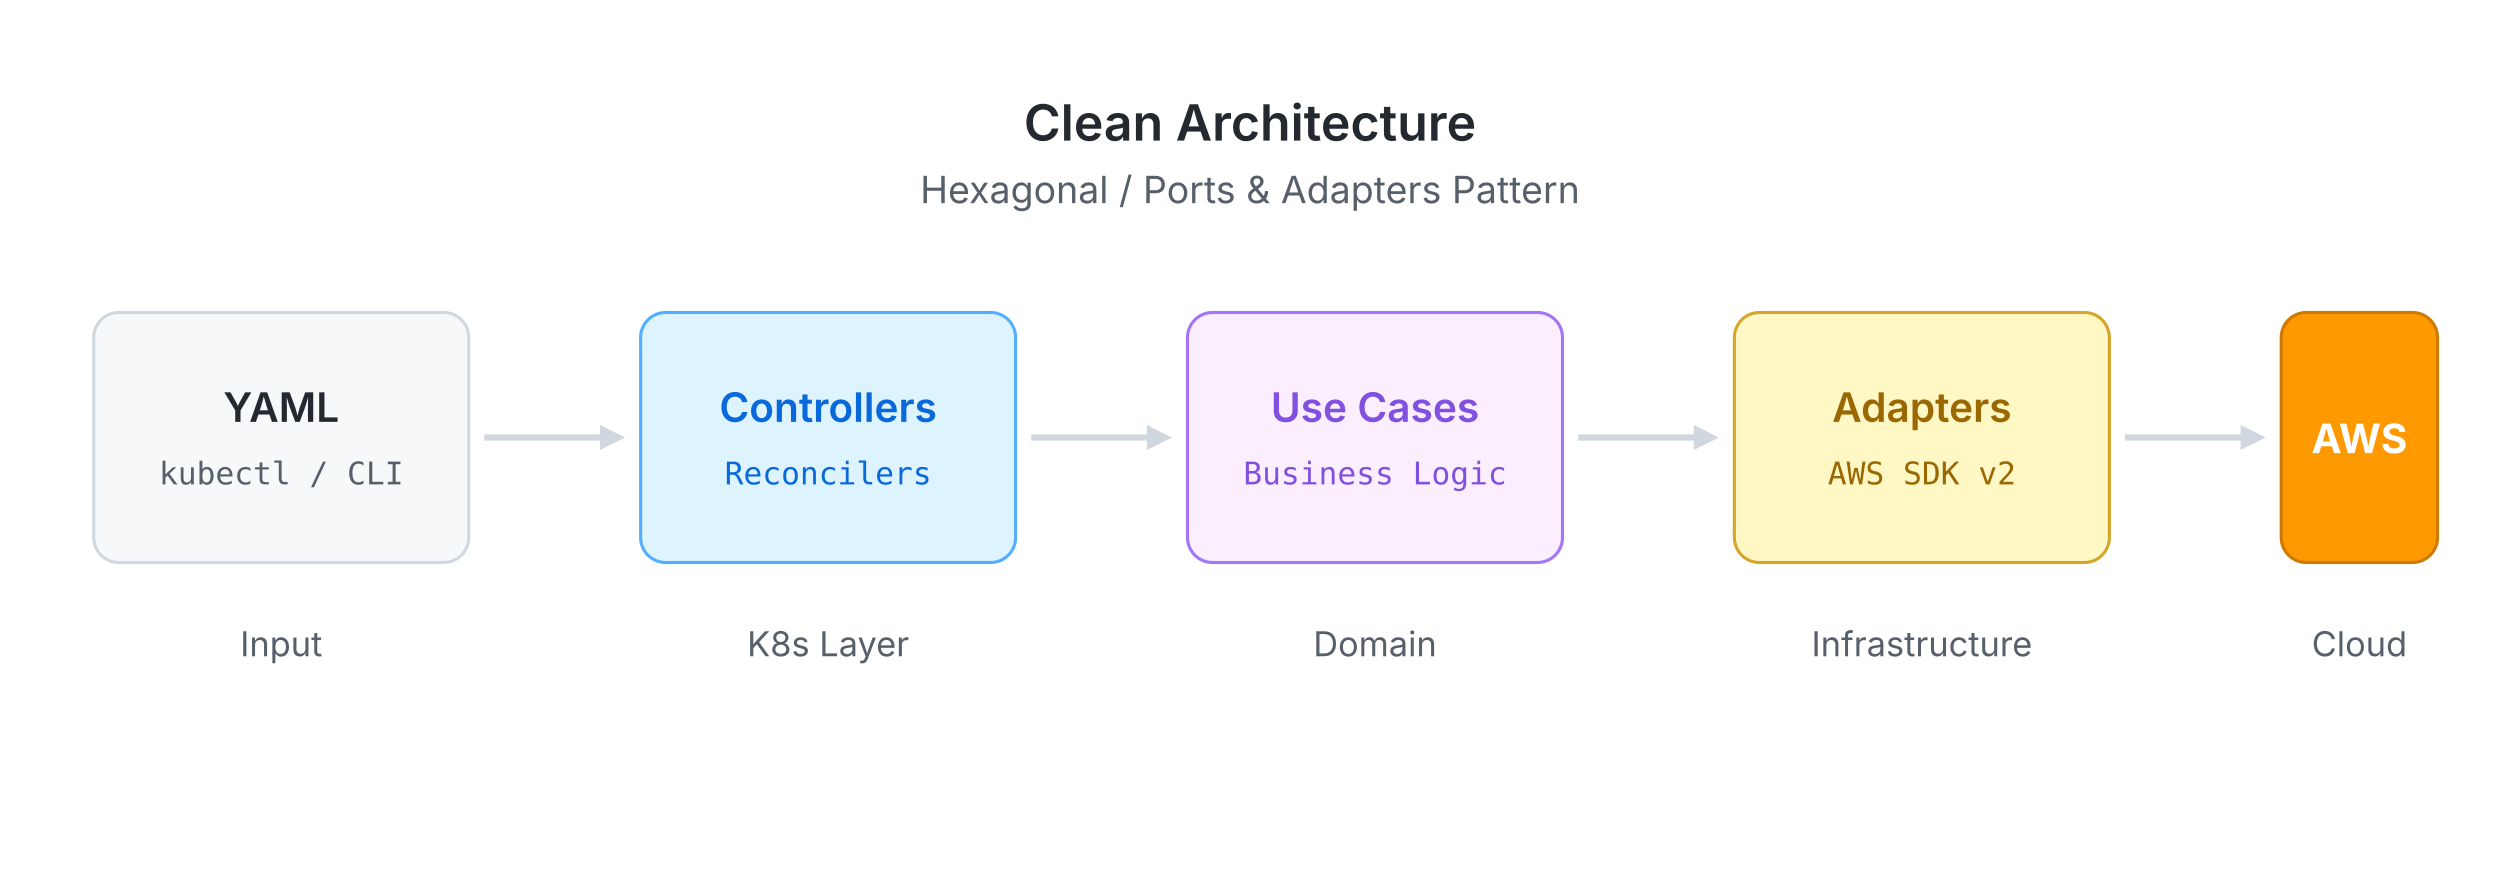
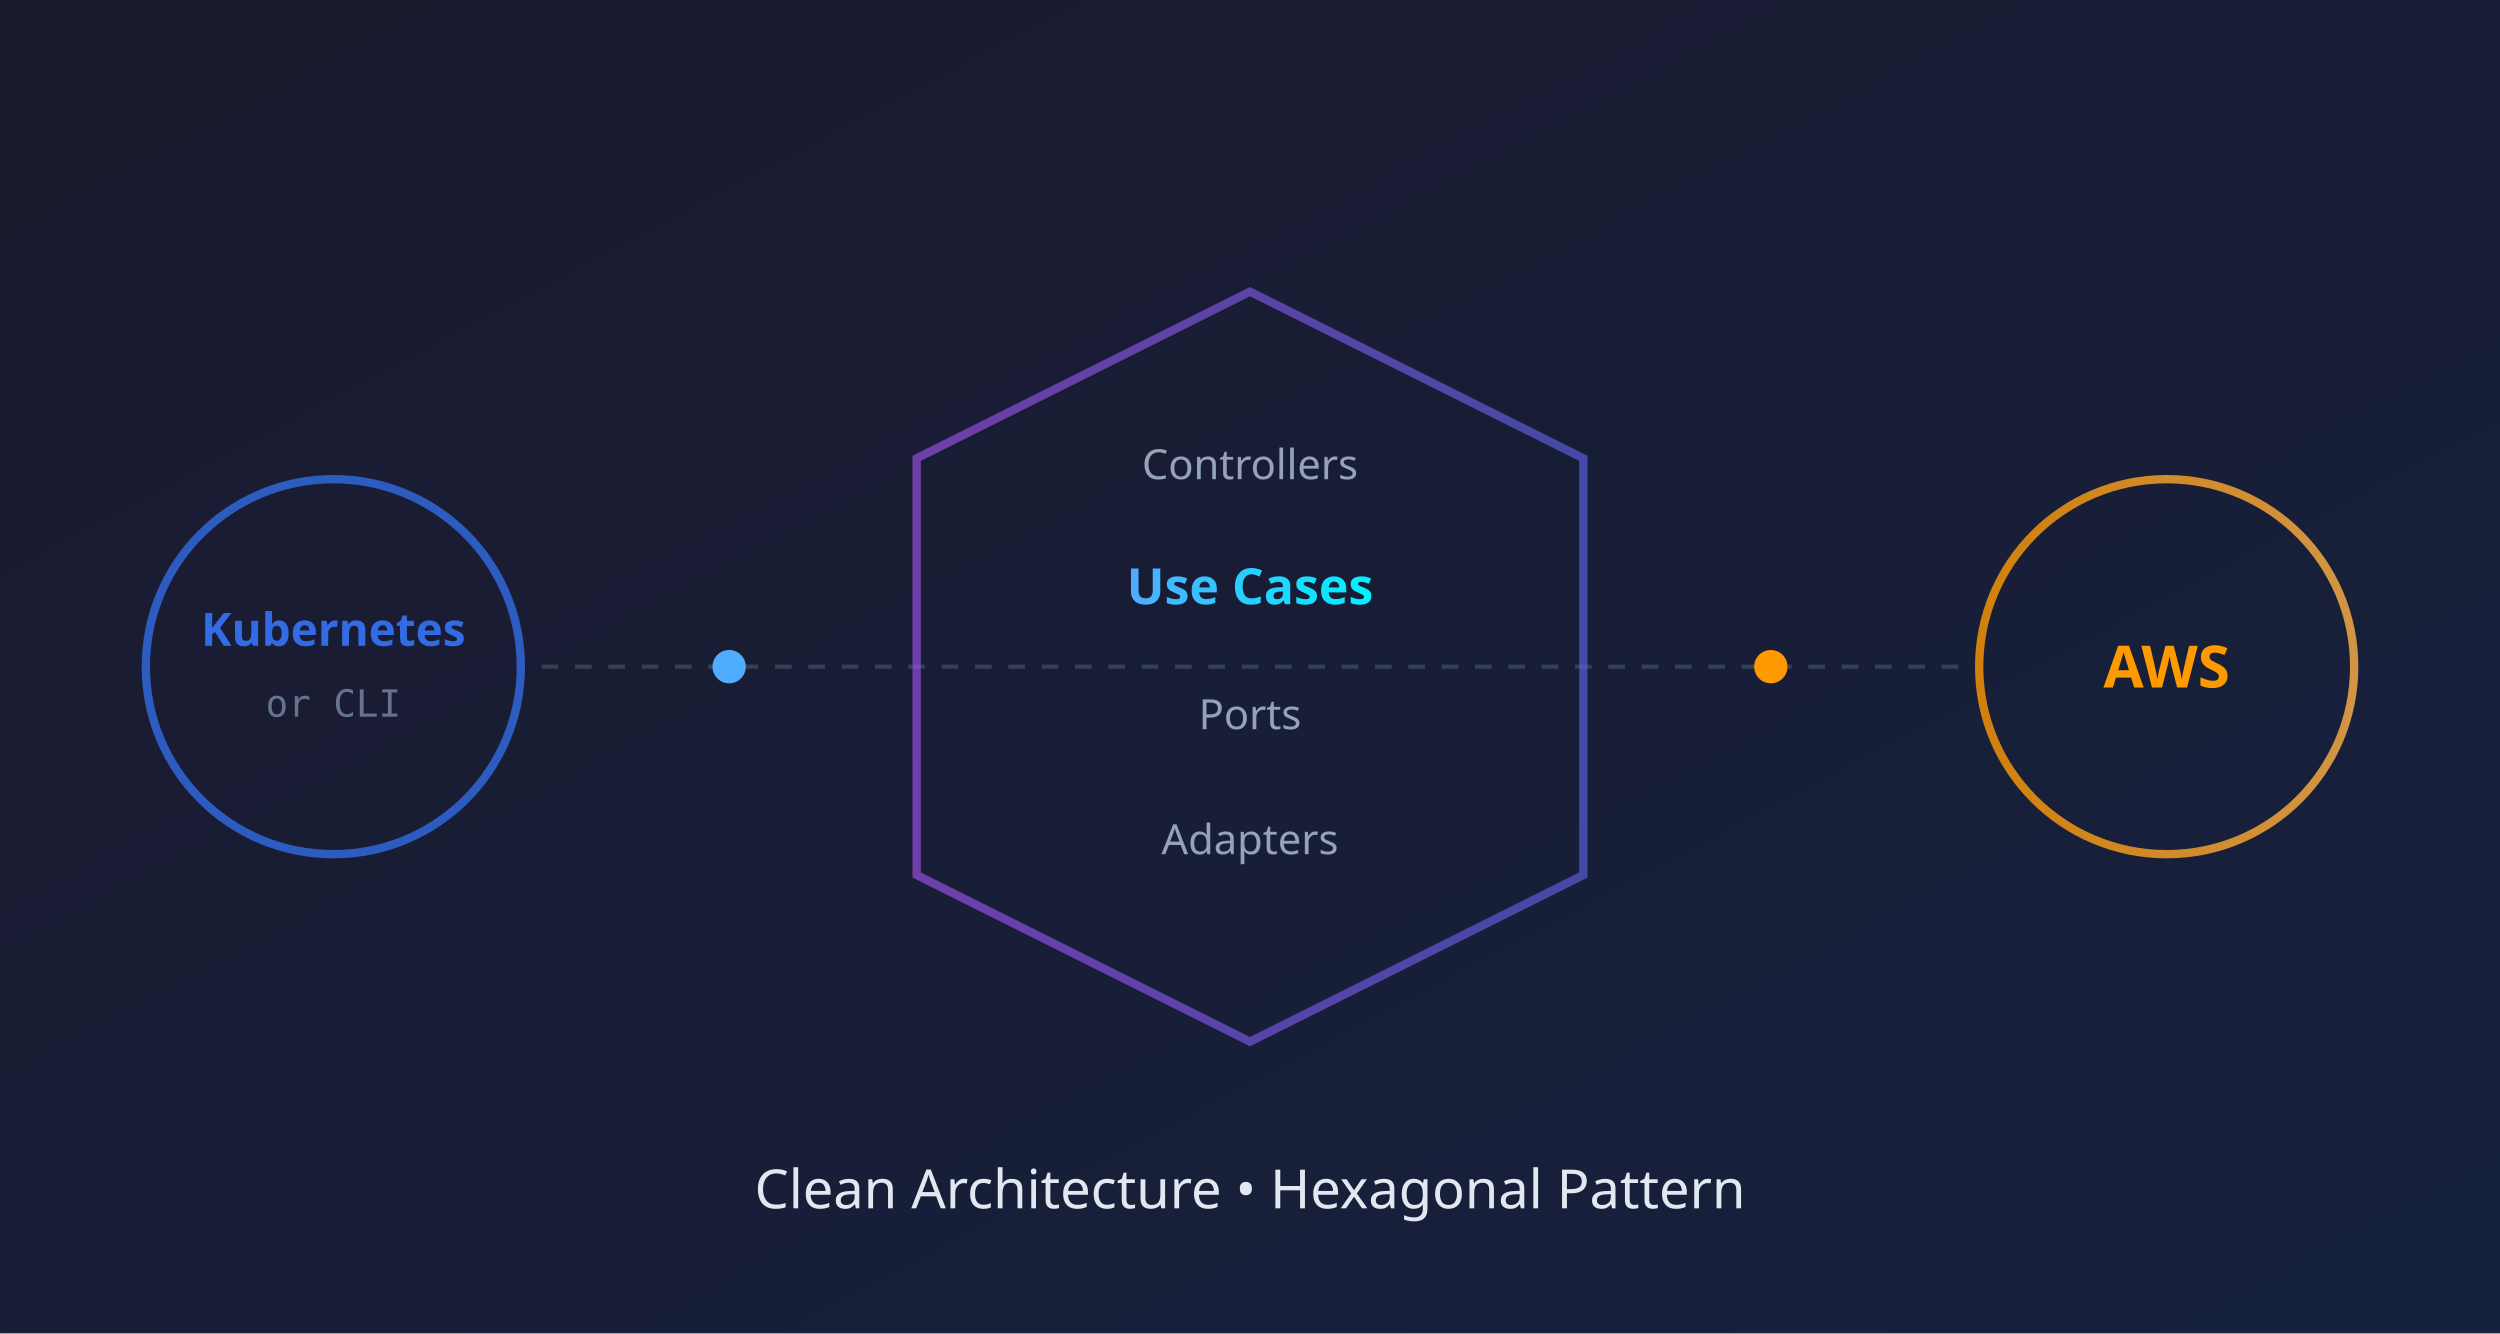
- <svg xmlns="http://www.w3.org/2000/svg" viewBox="0 0 800 280">
-   <rect width="800" height="280" fill="#ffffff" />
-   <rect x="30" y="100" width="120" height="80" rx="8" fill="#f6f8fa" stroke="#d0d7de" stroke-width="1" />
-   <text x="90" y="135" font-family="system-ui, -apple-system, sans-serif" font-size="13" font-weight="600" fill="#24292f" text-anchor="middle">YAML</text>
-   <text x="90" y="155" font-family="ui-monospace, monospace" font-size="10" fill="#57606a" text-anchor="middle">kubectl / CLI</text>
-   <path d="M155 140 L195 140" stroke="#d0d7de" stroke-width="2" />
-   <polygon points="200,140 192,136 192,144" fill="#d0d7de" />
-   <rect x="205" y="100" width="120" height="80" rx="8" fill="#ddf4ff" stroke="#54aeff" stroke-width="1" />
-   <text x="265" y="135" font-family="system-ui, -apple-system, sans-serif" font-size="13" font-weight="600" fill="#0969da" text-anchor="middle">Controllers</text>
-   <text x="265" y="155" font-family="ui-monospace, monospace" font-size="10" fill="#0969da" text-anchor="middle">Reconcilers</text>
-   <path d="M330 140 L370 140" stroke="#d0d7de" stroke-width="2" />
-   <polygon points="375,140 367,136 367,144" fill="#d0d7de" />
-   <rect x="380" y="100" width="120" height="80" rx="8" fill="#fbefff" stroke="#a475f9" stroke-width="1" />
-   <text x="440" y="135" font-family="system-ui, -apple-system, sans-serif" font-size="13" font-weight="600" fill="#8250df" text-anchor="middle">Use Cases</text>
-   <text x="440" y="155" font-family="ui-monospace, monospace" font-size="10" fill="#8250df" text-anchor="middle">Business Logic</text>
-   <path d="M505 140 L545 140" stroke="#d0d7de" stroke-width="2" />
-   <polygon points="550,140 542,136 542,144" fill="#d0d7de" />
-   <rect x="555" y="100" width="120" height="80" rx="8" fill="#fff8c5" stroke="#d4a72c" stroke-width="1" />
-   <text x="615" y="135" font-family="system-ui, -apple-system, sans-serif" font-size="13" font-weight="600" fill="#9a6700" text-anchor="middle">Adapters</text>
-   <text x="615" y="155" font-family="ui-monospace, monospace" font-size="10" fill="#9a6700" text-anchor="middle">AWS SDK v2</text>
-   <path d="M680 140 L720 140" stroke="#d0d7de" stroke-width="2" />
-   <polygon points="725,140 717,136 717,144" fill="#d0d7de" />
-   <rect x="730" y="100" width="50" height="80" rx="8" fill="#ff9900" stroke="#cc7a00" stroke-width="1" />
-   <text x="755" y="145" font-family="system-ui, -apple-system, sans-serif" font-size="13" font-weight="700" fill="#ffffff" text-anchor="middle">AWS</text>
-   <text x="90" y="210" font-family="system-ui, -apple-system, sans-serif" font-size="11" fill="#57606a" text-anchor="middle">Input</text>
-   <text x="265" y="210" font-family="system-ui, -apple-system, sans-serif" font-size="11" fill="#57606a" text-anchor="middle">K8s Layer</text>
-   <text x="440" y="210" font-family="system-ui, -apple-system, sans-serif" font-size="11" fill="#57606a" text-anchor="middle">Domain</text>
-   <text x="615" y="210" font-family="system-ui, -apple-system, sans-serif" font-size="11" fill="#57606a" text-anchor="middle">Infrastructure</text>
-   <text x="755" y="210" font-family="system-ui, -apple-system, sans-serif" font-size="11" fill="#57606a" text-anchor="middle">Cloud</text>
-   <text x="400" y="45" font-family="system-ui, -apple-system, sans-serif" font-size="16" font-weight="600" fill="#24292f" text-anchor="middle">Clean Architecture</text>
-   <text x="400" y="65" font-family="system-ui, -apple-system, sans-serif" font-size="12" fill="#57606a" text-anchor="middle">Hexagonal / Ports &amp; Adapters Pattern</text>
+ <svg xmlns="http://www.w3.org/2000/svg" viewBox="0 0 600 320">
+   <defs>
+     <linearGradient id="bg" x1="0%" y1="0%" x2="100%" y2="100%">
+       <stop offset="0%" style="stop-color:#1a1a2e" />
+       <stop offset="100%" style="stop-color:#16213e" />
+     </linearGradient>
+     <linearGradient id="blue" x1="0%" y1="0%" x2="100%" y2="0%">
+       <stop offset="0%" style="stop-color:#4facfe" />
+       <stop offset="100%" style="stop-color:#00f2fe" />
+     </linearGradient>
+     <linearGradient id="purple" x1="0%" y1="0%" x2="100%" y2="0%">
+       <stop offset="0%" style="stop-color:#a855f7" />
+       <stop offset="100%" style="stop-color:#6366f1" />
+     </linearGradient>
+     <linearGradient id="orange" x1="0%" y1="0%" x2="100%" y2="0%">
+       <stop offset="0%" style="stop-color:#ff9900" />
+       <stop offset="100%" style="stop-color:#ffb347" />
+     </linearGradient>
+   </defs>
+   <rect width="600" height="320" fill="url(#bg)" />
+   <circle cx="80" cy="160" r="45" fill="none" stroke="#326ce5" stroke-width="2" opacity="0.8" />
+   <text x="80" y="155" font-family="system-ui" font-size="11" font-weight="600" fill="#326ce5" text-anchor="middle">Kubernetes</text>
+   <text x="80" y="172" font-family="monospace" font-size="9" fill="#64748b" text-anchor="middle">or CLI</text>
+   <path d="M130 160 L470 160" stroke="#334155" stroke-width="1" stroke-dasharray="4,4" />
+   <polygon points="300,70 380,110 380,210 300,250 220,210 220,110" fill="none" stroke="url(#purple)" stroke-width="2" opacity="0.6" />
+   <text x="300" y="115" font-family="system-ui" font-size="10" fill="#94a3b8" text-anchor="middle">Controllers</text>
+   <text x="300" y="145" font-family="system-ui" font-size="12" font-weight="600" fill="url(#blue)" text-anchor="middle">Use Cases</text>
+   <text x="300" y="175" font-family="system-ui" font-size="10" fill="#94a3b8" text-anchor="middle">Ports</text>
+   <text x="300" y="205" font-family="system-ui" font-size="10" fill="#94a3b8" text-anchor="middle">Adapters</text>
+   <circle cx="520" cy="160" r="45" fill="none" stroke="url(#orange)" stroke-width="2" opacity="0.8" />
+   <text x="520" y="165" font-family="system-ui" font-size="14" font-weight="700" fill="#ff9900" text-anchor="middle">AWS</text>
+   <circle cx="175" cy="160" r="4" fill="#4facfe" />
+   <circle cx="425" cy="160" r="4" fill="#ff9900" />
+   <text x="300" y="290" font-family="system-ui" font-size="13" fill="#e2e8f0" text-anchor="middle">Clean Architecture • Hexagonal Pattern</text>
</svg>
